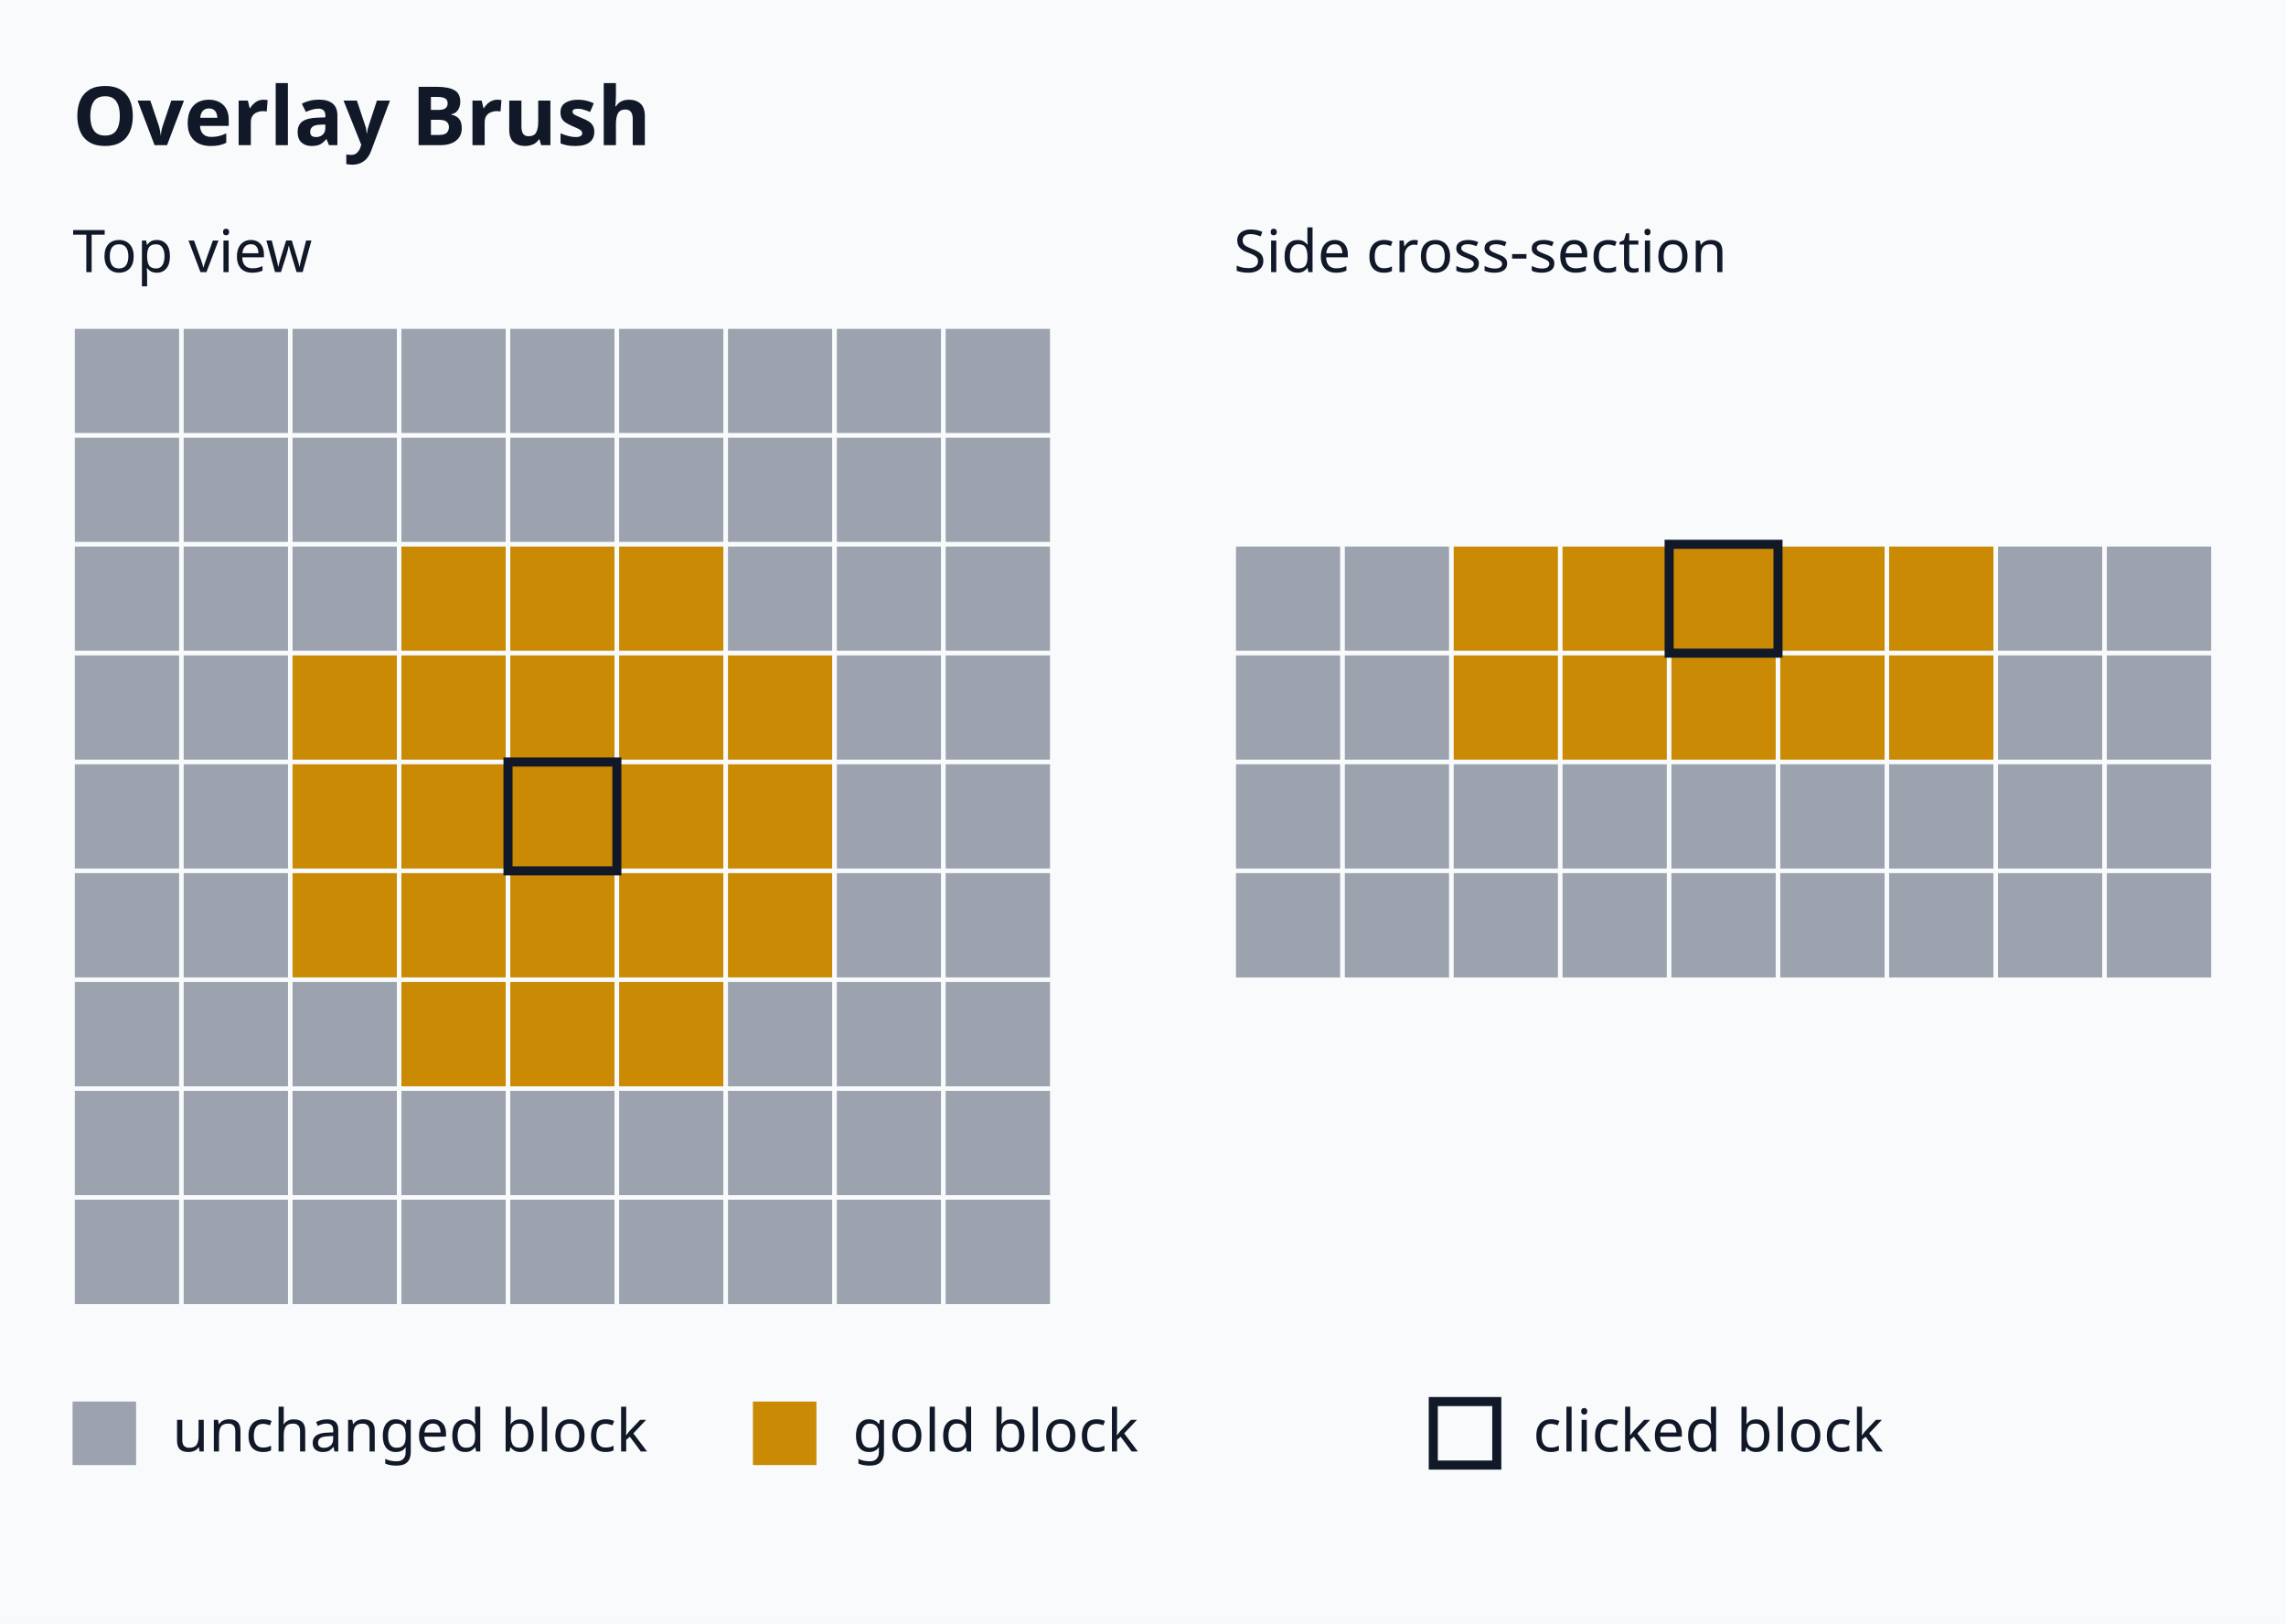
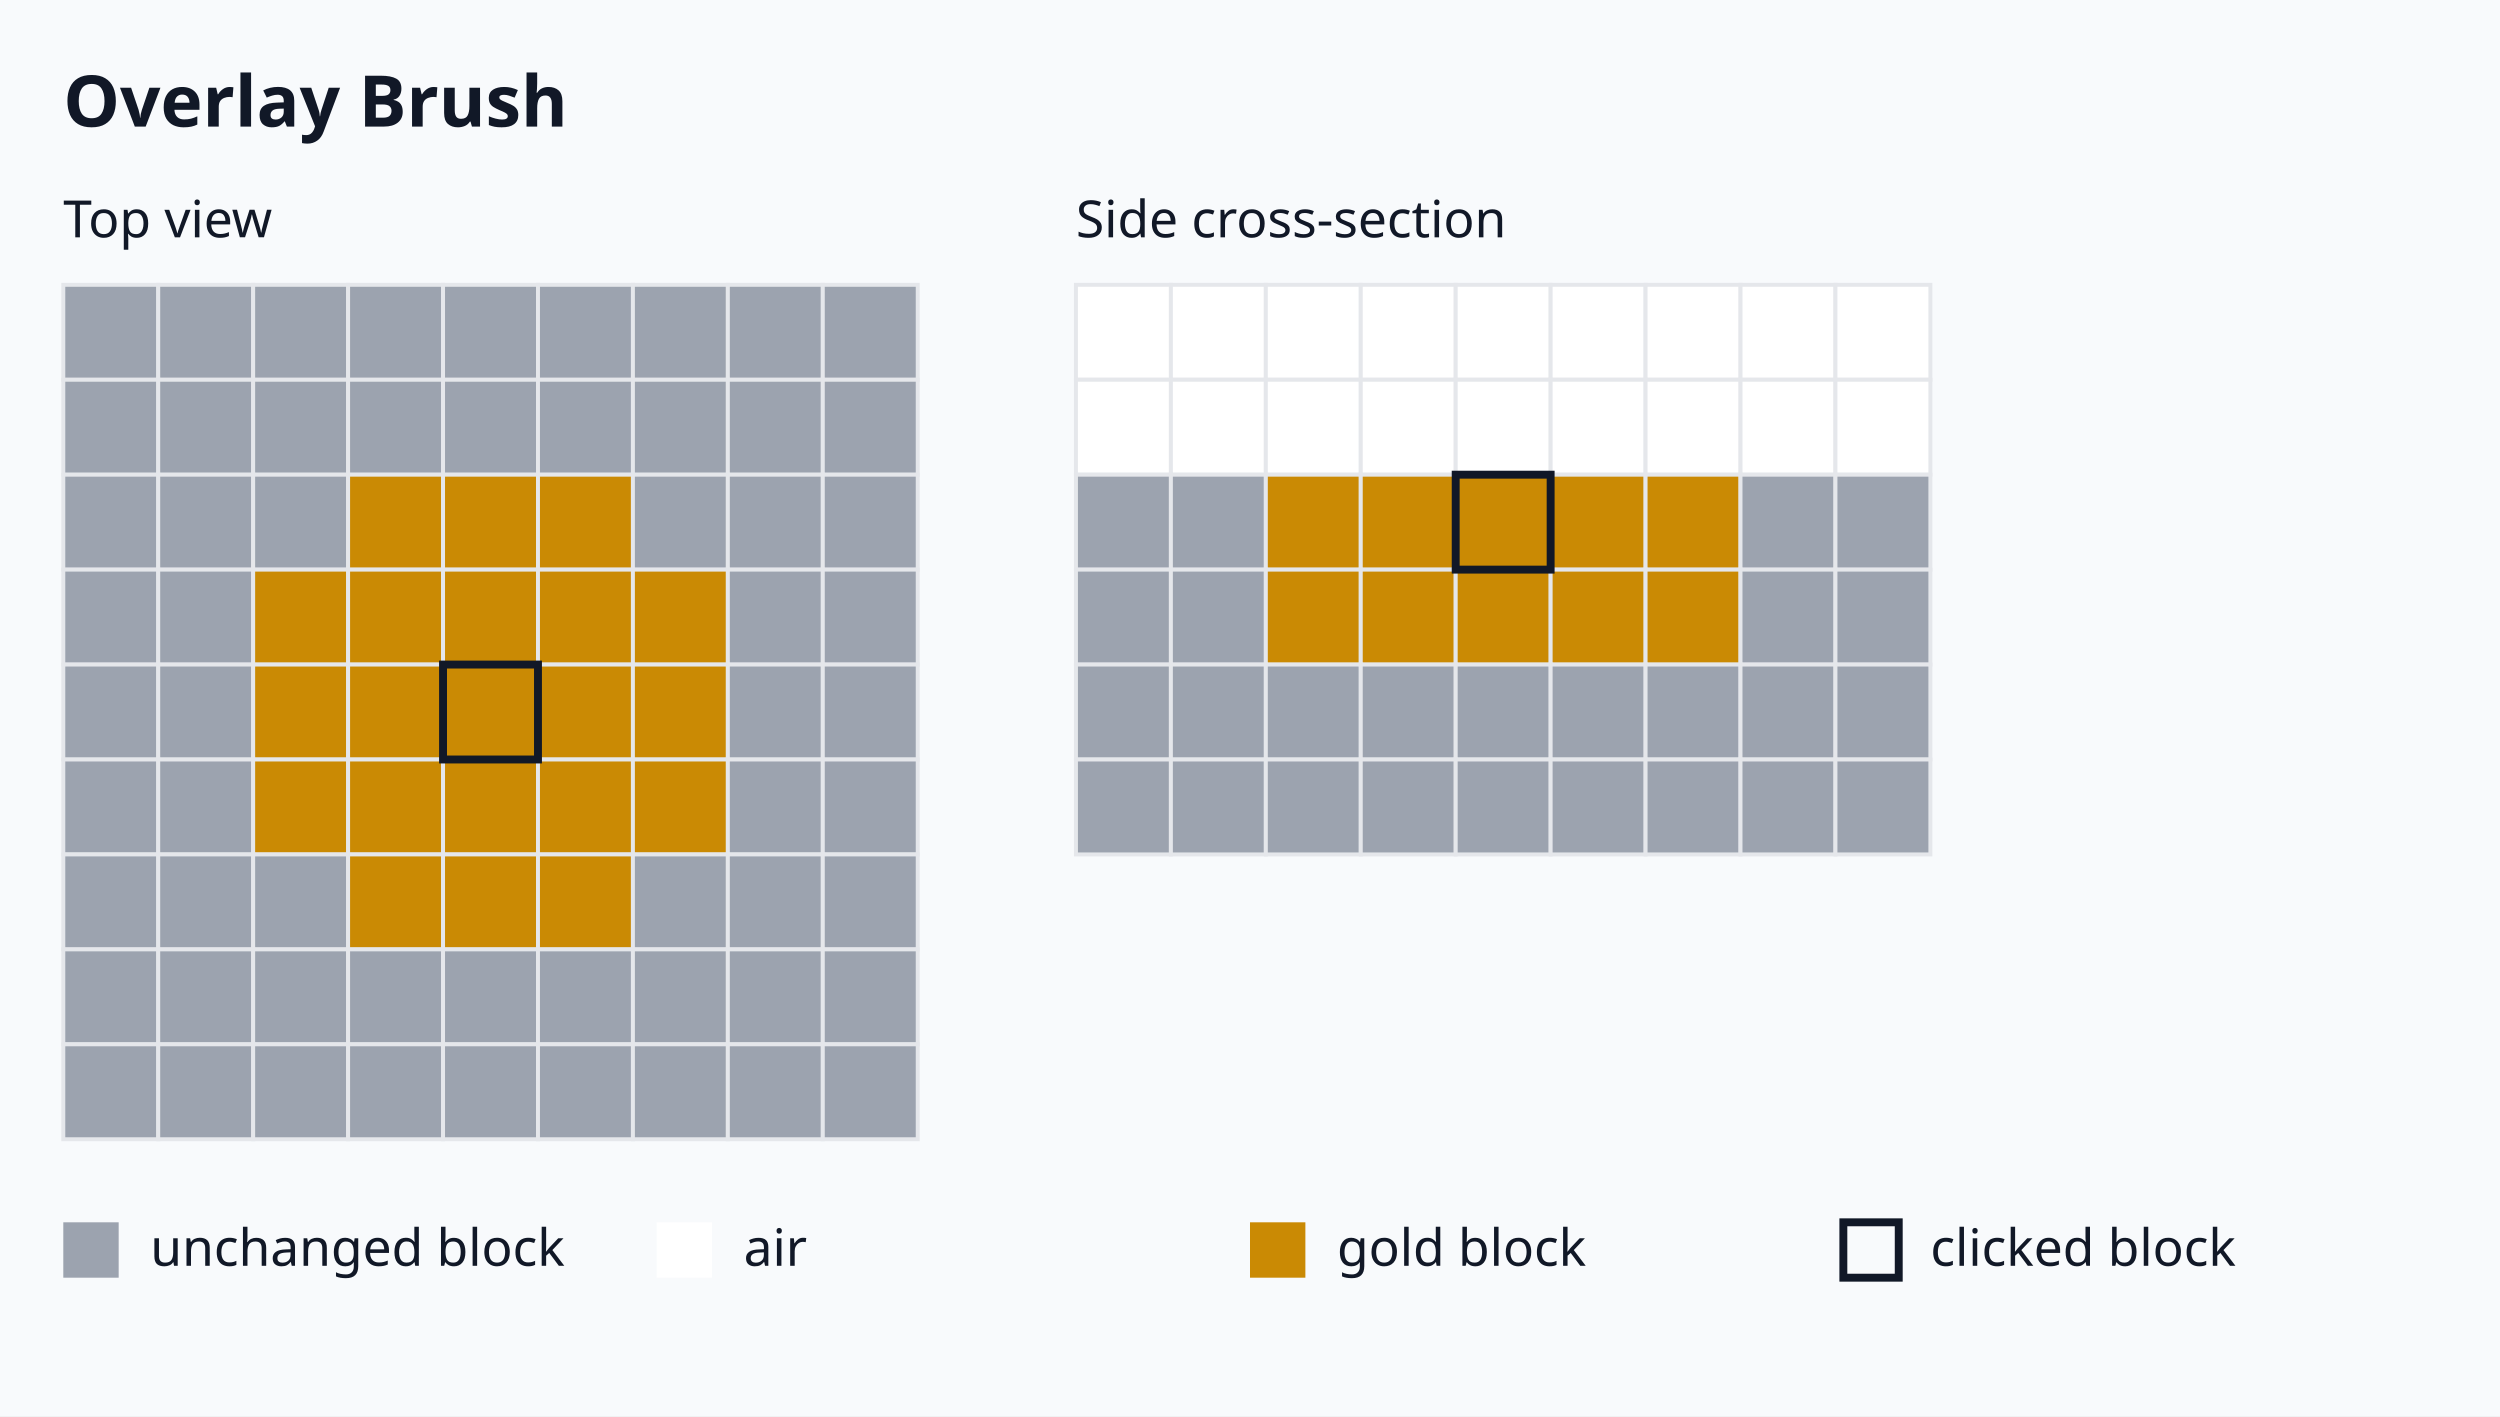
- <svg xmlns="http://www.w3.org/2000/svg" width="504" height="358" viewBox="0 0 504 358">
-   <rect x="0" y="0" width="504" height="358" fill="#f8fafc" stroke="none" stroke-width="0" />
+ <svg xmlns="http://www.w3.org/2000/svg" width="632" height="358" viewBox="0 0 632 358">
+   <rect x="0" y="0" width="632" height="358" fill="#f8fafc" stroke="none" stroke-width="0" />
  <text x="16" y="32" font-family="sans-serif" font-size="18" font-weight="bold" fill="#111827">Overlay Brush</text>
  <text x="16" y="60" font-family="sans-serif" font-size="13" font-weight="normal" fill="#111827">Top view</text>
  <text x="272" y="60" font-family="sans-serif" font-size="13" font-weight="normal" fill="#111827">Side cross-section</text>
-   <rect x="16" y="72" width="24" height="24" fill="#9ca3af" stroke="#f8fafc" stroke-width="1" />
-   <rect x="40" y="72" width="24" height="24" fill="#9ca3af" stroke="#f8fafc" stroke-width="1" />
-   <rect x="64" y="72" width="24" height="24" fill="#9ca3af" stroke="#f8fafc" stroke-width="1" />
-   <rect x="88" y="72" width="24" height="24" fill="#9ca3af" stroke="#f8fafc" stroke-width="1" />
-   <rect x="112" y="72" width="24" height="24" fill="#9ca3af" stroke="#f8fafc" stroke-width="1" />
-   <rect x="136" y="72" width="24" height="24" fill="#9ca3af" stroke="#f8fafc" stroke-width="1" />
-   <rect x="160" y="72" width="24" height="24" fill="#9ca3af" stroke="#f8fafc" stroke-width="1" />
-   <rect x="184" y="72" width="24" height="24" fill="#9ca3af" stroke="#f8fafc" stroke-width="1" />
-   <rect x="208" y="72" width="24" height="24" fill="#9ca3af" stroke="#f8fafc" stroke-width="1" />
-   <rect x="16" y="96" width="24" height="24" fill="#9ca3af" stroke="#f8fafc" stroke-width="1" />
-   <rect x="40" y="96" width="24" height="24" fill="#9ca3af" stroke="#f8fafc" stroke-width="1" />
-   <rect x="64" y="96" width="24" height="24" fill="#9ca3af" stroke="#f8fafc" stroke-width="1" />
-   <rect x="88" y="96" width="24" height="24" fill="#9ca3af" stroke="#f8fafc" stroke-width="1" />
-   <rect x="112" y="96" width="24" height="24" fill="#9ca3af" stroke="#f8fafc" stroke-width="1" />
-   <rect x="136" y="96" width="24" height="24" fill="#9ca3af" stroke="#f8fafc" stroke-width="1" />
-   <rect x="160" y="96" width="24" height="24" fill="#9ca3af" stroke="#f8fafc" stroke-width="1" />
-   <rect x="184" y="96" width="24" height="24" fill="#9ca3af" stroke="#f8fafc" stroke-width="1" />
-   <rect x="208" y="96" width="24" height="24" fill="#9ca3af" stroke="#f8fafc" stroke-width="1" />
-   <rect x="16" y="120" width="24" height="24" fill="#9ca3af" stroke="#f8fafc" stroke-width="1" />
-   <rect x="40" y="120" width="24" height="24" fill="#9ca3af" stroke="#f8fafc" stroke-width="1" />
-   <rect x="64" y="120" width="24" height="24" fill="#9ca3af" stroke="#f8fafc" stroke-width="1" />
-   <rect x="88" y="120" width="24" height="24" fill="#ca8a04" stroke="#f8fafc" stroke-width="1" />
-   <rect x="112" y="120" width="24" height="24" fill="#ca8a04" stroke="#f8fafc" stroke-width="1" />
-   <rect x="136" y="120" width="24" height="24" fill="#ca8a04" stroke="#f8fafc" stroke-width="1" />
-   <rect x="160" y="120" width="24" height="24" fill="#9ca3af" stroke="#f8fafc" stroke-width="1" />
-   <rect x="184" y="120" width="24" height="24" fill="#9ca3af" stroke="#f8fafc" stroke-width="1" />
-   <rect x="208" y="120" width="24" height="24" fill="#9ca3af" stroke="#f8fafc" stroke-width="1" />
-   <rect x="16" y="144" width="24" height="24" fill="#9ca3af" stroke="#f8fafc" stroke-width="1" />
-   <rect x="40" y="144" width="24" height="24" fill="#9ca3af" stroke="#f8fafc" stroke-width="1" />
-   <rect x="64" y="144" width="24" height="24" fill="#ca8a04" stroke="#f8fafc" stroke-width="1" />
-   <rect x="88" y="144" width="24" height="24" fill="#ca8a04" stroke="#f8fafc" stroke-width="1" />
-   <rect x="112" y="144" width="24" height="24" fill="#ca8a04" stroke="#f8fafc" stroke-width="1" />
-   <rect x="136" y="144" width="24" height="24" fill="#ca8a04" stroke="#f8fafc" stroke-width="1" />
-   <rect x="160" y="144" width="24" height="24" fill="#ca8a04" stroke="#f8fafc" stroke-width="1" />
-   <rect x="184" y="144" width="24" height="24" fill="#9ca3af" stroke="#f8fafc" stroke-width="1" />
-   <rect x="208" y="144" width="24" height="24" fill="#9ca3af" stroke="#f8fafc" stroke-width="1" />
-   <rect x="16" y="168" width="24" height="24" fill="#9ca3af" stroke="#f8fafc" stroke-width="1" />
-   <rect x="40" y="168" width="24" height="24" fill="#9ca3af" stroke="#f8fafc" stroke-width="1" />
-   <rect x="64" y="168" width="24" height="24" fill="#ca8a04" stroke="#f8fafc" stroke-width="1" />
-   <rect x="88" y="168" width="24" height="24" fill="#ca8a04" stroke="#f8fafc" stroke-width="1" />
-   <rect x="112" y="168" width="24" height="24" fill="#ca8a04" stroke="#f8fafc" stroke-width="1" />
-   <rect x="136" y="168" width="24" height="24" fill="#ca8a04" stroke="#f8fafc" stroke-width="1" />
-   <rect x="160" y="168" width="24" height="24" fill="#ca8a04" stroke="#f8fafc" stroke-width="1" />
-   <rect x="184" y="168" width="24" height="24" fill="#9ca3af" stroke="#f8fafc" stroke-width="1" />
-   <rect x="208" y="168" width="24" height="24" fill="#9ca3af" stroke="#f8fafc" stroke-width="1" />
-   <rect x="16" y="192" width="24" height="24" fill="#9ca3af" stroke="#f8fafc" stroke-width="1" />
-   <rect x="40" y="192" width="24" height="24" fill="#9ca3af" stroke="#f8fafc" stroke-width="1" />
-   <rect x="64" y="192" width="24" height="24" fill="#ca8a04" stroke="#f8fafc" stroke-width="1" />
-   <rect x="88" y="192" width="24" height="24" fill="#ca8a04" stroke="#f8fafc" stroke-width="1" />
-   <rect x="112" y="192" width="24" height="24" fill="#ca8a04" stroke="#f8fafc" stroke-width="1" />
-   <rect x="136" y="192" width="24" height="24" fill="#ca8a04" stroke="#f8fafc" stroke-width="1" />
-   <rect x="160" y="192" width="24" height="24" fill="#ca8a04" stroke="#f8fafc" stroke-width="1" />
-   <rect x="184" y="192" width="24" height="24" fill="#9ca3af" stroke="#f8fafc" stroke-width="1" />
-   <rect x="208" y="192" width="24" height="24" fill="#9ca3af" stroke="#f8fafc" stroke-width="1" />
-   <rect x="16" y="216" width="24" height="24" fill="#9ca3af" stroke="#f8fafc" stroke-width="1" />
-   <rect x="40" y="216" width="24" height="24" fill="#9ca3af" stroke="#f8fafc" stroke-width="1" />
-   <rect x="64" y="216" width="24" height="24" fill="#9ca3af" stroke="#f8fafc" stroke-width="1" />
-   <rect x="88" y="216" width="24" height="24" fill="#ca8a04" stroke="#f8fafc" stroke-width="1" />
-   <rect x="112" y="216" width="24" height="24" fill="#ca8a04" stroke="#f8fafc" stroke-width="1" />
-   <rect x="136" y="216" width="24" height="24" fill="#ca8a04" stroke="#f8fafc" stroke-width="1" />
-   <rect x="160" y="216" width="24" height="24" fill="#9ca3af" stroke="#f8fafc" stroke-width="1" />
-   <rect x="184" y="216" width="24" height="24" fill="#9ca3af" stroke="#f8fafc" stroke-width="1" />
-   <rect x="208" y="216" width="24" height="24" fill="#9ca3af" stroke="#f8fafc" stroke-width="1" />
-   <rect x="16" y="240" width="24" height="24" fill="#9ca3af" stroke="#f8fafc" stroke-width="1" />
-   <rect x="40" y="240" width="24" height="24" fill="#9ca3af" stroke="#f8fafc" stroke-width="1" />
-   <rect x="64" y="240" width="24" height="24" fill="#9ca3af" stroke="#f8fafc" stroke-width="1" />
-   <rect x="88" y="240" width="24" height="24" fill="#9ca3af" stroke="#f8fafc" stroke-width="1" />
-   <rect x="112" y="240" width="24" height="24" fill="#9ca3af" stroke="#f8fafc" stroke-width="1" />
-   <rect x="136" y="240" width="24" height="24" fill="#9ca3af" stroke="#f8fafc" stroke-width="1" />
-   <rect x="160" y="240" width="24" height="24" fill="#9ca3af" stroke="#f8fafc" stroke-width="1" />
-   <rect x="184" y="240" width="24" height="24" fill="#9ca3af" stroke="#f8fafc" stroke-width="1" />
-   <rect x="208" y="240" width="24" height="24" fill="#9ca3af" stroke="#f8fafc" stroke-width="1" />
-   <rect x="16" y="264" width="24" height="24" fill="#9ca3af" stroke="#f8fafc" stroke-width="1" />
-   <rect x="40" y="264" width="24" height="24" fill="#9ca3af" stroke="#f8fafc" stroke-width="1" />
-   <rect x="64" y="264" width="24" height="24" fill="#9ca3af" stroke="#f8fafc" stroke-width="1" />
-   <rect x="88" y="264" width="24" height="24" fill="#9ca3af" stroke="#f8fafc" stroke-width="1" />
-   <rect x="112" y="264" width="24" height="24" fill="#9ca3af" stroke="#f8fafc" stroke-width="1" />
-   <rect x="136" y="264" width="24" height="24" fill="#9ca3af" stroke="#f8fafc" stroke-width="1" />
-   <rect x="160" y="264" width="24" height="24" fill="#9ca3af" stroke="#f8fafc" stroke-width="1" />
-   <rect x="184" y="264" width="24" height="24" fill="#9ca3af" stroke="#f8fafc" stroke-width="1" />
-   <rect x="208" y="264" width="24" height="24" fill="#9ca3af" stroke="#f8fafc" stroke-width="1" />
+   <rect x="16" y="72" width="24" height="24" fill="#9ca3af" stroke="#e5e7eb" stroke-width="1" />
+   <rect x="40" y="72" width="24" height="24" fill="#9ca3af" stroke="#e5e7eb" stroke-width="1" />
+   <rect x="64" y="72" width="24" height="24" fill="#9ca3af" stroke="#e5e7eb" stroke-width="1" />
+   <rect x="88" y="72" width="24" height="24" fill="#9ca3af" stroke="#e5e7eb" stroke-width="1" />
+   <rect x="112" y="72" width="24" height="24" fill="#9ca3af" stroke="#e5e7eb" stroke-width="1" />
+   <rect x="136" y="72" width="24" height="24" fill="#9ca3af" stroke="#e5e7eb" stroke-width="1" />
+   <rect x="160" y="72" width="24" height="24" fill="#9ca3af" stroke="#e5e7eb" stroke-width="1" />
+   <rect x="184" y="72" width="24" height="24" fill="#9ca3af" stroke="#e5e7eb" stroke-width="1" />
+   <rect x="208" y="72" width="24" height="24" fill="#9ca3af" stroke="#e5e7eb" stroke-width="1" />
+   <rect x="16" y="96" width="24" height="24" fill="#9ca3af" stroke="#e5e7eb" stroke-width="1" />
+   <rect x="40" y="96" width="24" height="24" fill="#9ca3af" stroke="#e5e7eb" stroke-width="1" />
+   <rect x="64" y="96" width="24" height="24" fill="#9ca3af" stroke="#e5e7eb" stroke-width="1" />
+   <rect x="88" y="96" width="24" height="24" fill="#9ca3af" stroke="#e5e7eb" stroke-width="1" />
+   <rect x="112" y="96" width="24" height="24" fill="#9ca3af" stroke="#e5e7eb" stroke-width="1" />
+   <rect x="136" y="96" width="24" height="24" fill="#9ca3af" stroke="#e5e7eb" stroke-width="1" />
+   <rect x="160" y="96" width="24" height="24" fill="#9ca3af" stroke="#e5e7eb" stroke-width="1" />
+   <rect x="184" y="96" width="24" height="24" fill="#9ca3af" stroke="#e5e7eb" stroke-width="1" />
+   <rect x="208" y="96" width="24" height="24" fill="#9ca3af" stroke="#e5e7eb" stroke-width="1" />
+   <rect x="16" y="120" width="24" height="24" fill="#9ca3af" stroke="#e5e7eb" stroke-width="1" />
+   <rect x="40" y="120" width="24" height="24" fill="#9ca3af" stroke="#e5e7eb" stroke-width="1" />
+   <rect x="64" y="120" width="24" height="24" fill="#9ca3af" stroke="#e5e7eb" stroke-width="1" />
+   <rect x="88" y="120" width="24" height="24" fill="#ca8a04" stroke="#e5e7eb" stroke-width="1" />
+   <rect x="112" y="120" width="24" height="24" fill="#ca8a04" stroke="#e5e7eb" stroke-width="1" />
+   <rect x="136" y="120" width="24" height="24" fill="#ca8a04" stroke="#e5e7eb" stroke-width="1" />
+   <rect x="160" y="120" width="24" height="24" fill="#9ca3af" stroke="#e5e7eb" stroke-width="1" />
+   <rect x="184" y="120" width="24" height="24" fill="#9ca3af" stroke="#e5e7eb" stroke-width="1" />
+   <rect x="208" y="120" width="24" height="24" fill="#9ca3af" stroke="#e5e7eb" stroke-width="1" />
+   <rect x="16" y="144" width="24" height="24" fill="#9ca3af" stroke="#e5e7eb" stroke-width="1" />
+   <rect x="40" y="144" width="24" height="24" fill="#9ca3af" stroke="#e5e7eb" stroke-width="1" />
+   <rect x="64" y="144" width="24" height="24" fill="#ca8a04" stroke="#e5e7eb" stroke-width="1" />
+   <rect x="88" y="144" width="24" height="24" fill="#ca8a04" stroke="#e5e7eb" stroke-width="1" />
+   <rect x="112" y="144" width="24" height="24" fill="#ca8a04" stroke="#e5e7eb" stroke-width="1" />
+   <rect x="136" y="144" width="24" height="24" fill="#ca8a04" stroke="#e5e7eb" stroke-width="1" />
+   <rect x="160" y="144" width="24" height="24" fill="#ca8a04" stroke="#e5e7eb" stroke-width="1" />
+   <rect x="184" y="144" width="24" height="24" fill="#9ca3af" stroke="#e5e7eb" stroke-width="1" />
+   <rect x="208" y="144" width="24" height="24" fill="#9ca3af" stroke="#e5e7eb" stroke-width="1" />
+   <rect x="16" y="168" width="24" height="24" fill="#9ca3af" stroke="#e5e7eb" stroke-width="1" />
+   <rect x="40" y="168" width="24" height="24" fill="#9ca3af" stroke="#e5e7eb" stroke-width="1" />
+   <rect x="64" y="168" width="24" height="24" fill="#ca8a04" stroke="#e5e7eb" stroke-width="1" />
+   <rect x="88" y="168" width="24" height="24" fill="#ca8a04" stroke="#e5e7eb" stroke-width="1" />
+   <rect x="112" y="168" width="24" height="24" fill="#ca8a04" stroke="#e5e7eb" stroke-width="1" />
+   <rect x="136" y="168" width="24" height="24" fill="#ca8a04" stroke="#e5e7eb" stroke-width="1" />
+   <rect x="160" y="168" width="24" height="24" fill="#ca8a04" stroke="#e5e7eb" stroke-width="1" />
+   <rect x="184" y="168" width="24" height="24" fill="#9ca3af" stroke="#e5e7eb" stroke-width="1" />
+   <rect x="208" y="168" width="24" height="24" fill="#9ca3af" stroke="#e5e7eb" stroke-width="1" />
+   <rect x="16" y="192" width="24" height="24" fill="#9ca3af" stroke="#e5e7eb" stroke-width="1" />
+   <rect x="40" y="192" width="24" height="24" fill="#9ca3af" stroke="#e5e7eb" stroke-width="1" />
+   <rect x="64" y="192" width="24" height="24" fill="#ca8a04" stroke="#e5e7eb" stroke-width="1" />
+   <rect x="88" y="192" width="24" height="24" fill="#ca8a04" stroke="#e5e7eb" stroke-width="1" />
+   <rect x="112" y="192" width="24" height="24" fill="#ca8a04" stroke="#e5e7eb" stroke-width="1" />
+   <rect x="136" y="192" width="24" height="24" fill="#ca8a04" stroke="#e5e7eb" stroke-width="1" />
+   <rect x="160" y="192" width="24" height="24" fill="#ca8a04" stroke="#e5e7eb" stroke-width="1" />
+   <rect x="184" y="192" width="24" height="24" fill="#9ca3af" stroke="#e5e7eb" stroke-width="1" />
+   <rect x="208" y="192" width="24" height="24" fill="#9ca3af" stroke="#e5e7eb" stroke-width="1" />
+   <rect x="16" y="216" width="24" height="24" fill="#9ca3af" stroke="#e5e7eb" stroke-width="1" />
+   <rect x="40" y="216" width="24" height="24" fill="#9ca3af" stroke="#e5e7eb" stroke-width="1" />
+   <rect x="64" y="216" width="24" height="24" fill="#9ca3af" stroke="#e5e7eb" stroke-width="1" />
+   <rect x="88" y="216" width="24" height="24" fill="#ca8a04" stroke="#e5e7eb" stroke-width="1" />
+   <rect x="112" y="216" width="24" height="24" fill="#ca8a04" stroke="#e5e7eb" stroke-width="1" />
+   <rect x="136" y="216" width="24" height="24" fill="#ca8a04" stroke="#e5e7eb" stroke-width="1" />
+   <rect x="160" y="216" width="24" height="24" fill="#9ca3af" stroke="#e5e7eb" stroke-width="1" />
+   <rect x="184" y="216" width="24" height="24" fill="#9ca3af" stroke="#e5e7eb" stroke-width="1" />
+   <rect x="208" y="216" width="24" height="24" fill="#9ca3af" stroke="#e5e7eb" stroke-width="1" />
+   <rect x="16" y="240" width="24" height="24" fill="#9ca3af" stroke="#e5e7eb" stroke-width="1" />
+   <rect x="40" y="240" width="24" height="24" fill="#9ca3af" stroke="#e5e7eb" stroke-width="1" />
+   <rect x="64" y="240" width="24" height="24" fill="#9ca3af" stroke="#e5e7eb" stroke-width="1" />
+   <rect x="88" y="240" width="24" height="24" fill="#9ca3af" stroke="#e5e7eb" stroke-width="1" />
+   <rect x="112" y="240" width="24" height="24" fill="#9ca3af" stroke="#e5e7eb" stroke-width="1" />
+   <rect x="136" y="240" width="24" height="24" fill="#9ca3af" stroke="#e5e7eb" stroke-width="1" />
+   <rect x="160" y="240" width="24" height="24" fill="#9ca3af" stroke="#e5e7eb" stroke-width="1" />
+   <rect x="184" y="240" width="24" height="24" fill="#9ca3af" stroke="#e5e7eb" stroke-width="1" />
+   <rect x="208" y="240" width="24" height="24" fill="#9ca3af" stroke="#e5e7eb" stroke-width="1" />
+   <rect x="16" y="264" width="24" height="24" fill="#9ca3af" stroke="#e5e7eb" stroke-width="1" />
+   <rect x="40" y="264" width="24" height="24" fill="#9ca3af" stroke="#e5e7eb" stroke-width="1" />
+   <rect x="64" y="264" width="24" height="24" fill="#9ca3af" stroke="#e5e7eb" stroke-width="1" />
+   <rect x="88" y="264" width="24" height="24" fill="#9ca3af" stroke="#e5e7eb" stroke-width="1" />
+   <rect x="112" y="264" width="24" height="24" fill="#9ca3af" stroke="#e5e7eb" stroke-width="1" />
+   <rect x="136" y="264" width="24" height="24" fill="#9ca3af" stroke="#e5e7eb" stroke-width="1" />
+   <rect x="160" y="264" width="24" height="24" fill="#9ca3af" stroke="#e5e7eb" stroke-width="1" />
+   <rect x="184" y="264" width="24" height="24" fill="#9ca3af" stroke="#e5e7eb" stroke-width="1" />
+   <rect x="208" y="264" width="24" height="24" fill="#9ca3af" stroke="#e5e7eb" stroke-width="1" />
  <rect x="112" y="168" width="24" height="24" fill="none" stroke="#111827" stroke-width="2" />
-   <rect x="272" y="120" width="24" height="24" fill="#9ca3af" stroke="#f8fafc" stroke-width="1" />
-   <rect x="296" y="120" width="24" height="24" fill="#9ca3af" stroke="#f8fafc" stroke-width="1" />
-   <rect x="320" y="120" width="24" height="24" fill="#ca8a04" stroke="#f8fafc" stroke-width="1" />
-   <rect x="344" y="120" width="24" height="24" fill="#ca8a04" stroke="#f8fafc" stroke-width="1" />
-   <rect x="368" y="120" width="24" height="24" fill="#ca8a04" stroke="#f8fafc" stroke-width="1" />
-   <rect x="392" y="120" width="24" height="24" fill="#ca8a04" stroke="#f8fafc" stroke-width="1" />
-   <rect x="416" y="120" width="24" height="24" fill="#ca8a04" stroke="#f8fafc" stroke-width="1" />
-   <rect x="440" y="120" width="24" height="24" fill="#9ca3af" stroke="#f8fafc" stroke-width="1" />
-   <rect x="464" y="120" width="24" height="24" fill="#9ca3af" stroke="#f8fafc" stroke-width="1" />
-   <rect x="272" y="144" width="24" height="24" fill="#9ca3af" stroke="#f8fafc" stroke-width="1" />
-   <rect x="296" y="144" width="24" height="24" fill="#9ca3af" stroke="#f8fafc" stroke-width="1" />
-   <rect x="320" y="144" width="24" height="24" fill="#ca8a04" stroke="#f8fafc" stroke-width="1" />
-   <rect x="344" y="144" width="24" height="24" fill="#ca8a04" stroke="#f8fafc" stroke-width="1" />
-   <rect x="368" y="144" width="24" height="24" fill="#ca8a04" stroke="#f8fafc" stroke-width="1" />
-   <rect x="392" y="144" width="24" height="24" fill="#ca8a04" stroke="#f8fafc" stroke-width="1" />
-   <rect x="416" y="144" width="24" height="24" fill="#ca8a04" stroke="#f8fafc" stroke-width="1" />
-   <rect x="440" y="144" width="24" height="24" fill="#9ca3af" stroke="#f8fafc" stroke-width="1" />
-   <rect x="464" y="144" width="24" height="24" fill="#9ca3af" stroke="#f8fafc" stroke-width="1" />
-   <rect x="272" y="168" width="24" height="24" fill="#9ca3af" stroke="#f8fafc" stroke-width="1" />
-   <rect x="296" y="168" width="24" height="24" fill="#9ca3af" stroke="#f8fafc" stroke-width="1" />
-   <rect x="320" y="168" width="24" height="24" fill="#9ca3af" stroke="#f8fafc" stroke-width="1" />
-   <rect x="344" y="168" width="24" height="24" fill="#9ca3af" stroke="#f8fafc" stroke-width="1" />
-   <rect x="368" y="168" width="24" height="24" fill="#9ca3af" stroke="#f8fafc" stroke-width="1" />
-   <rect x="392" y="168" width="24" height="24" fill="#9ca3af" stroke="#f8fafc" stroke-width="1" />
-   <rect x="416" y="168" width="24" height="24" fill="#9ca3af" stroke="#f8fafc" stroke-width="1" />
-   <rect x="440" y="168" width="24" height="24" fill="#9ca3af" stroke="#f8fafc" stroke-width="1" />
-   <rect x="464" y="168" width="24" height="24" fill="#9ca3af" stroke="#f8fafc" stroke-width="1" />
-   <rect x="272" y="192" width="24" height="24" fill="#9ca3af" stroke="#f8fafc" stroke-width="1" />
-   <rect x="296" y="192" width="24" height="24" fill="#9ca3af" stroke="#f8fafc" stroke-width="1" />
-   <rect x="320" y="192" width="24" height="24" fill="#9ca3af" stroke="#f8fafc" stroke-width="1" />
-   <rect x="344" y="192" width="24" height="24" fill="#9ca3af" stroke="#f8fafc" stroke-width="1" />
-   <rect x="368" y="192" width="24" height="24" fill="#9ca3af" stroke="#f8fafc" stroke-width="1" />
-   <rect x="392" y="192" width="24" height="24" fill="#9ca3af" stroke="#f8fafc" stroke-width="1" />
-   <rect x="416" y="192" width="24" height="24" fill="#9ca3af" stroke="#f8fafc" stroke-width="1" />
-   <rect x="440" y="192" width="24" height="24" fill="#9ca3af" stroke="#f8fafc" stroke-width="1" />
-   <rect x="464" y="192" width="24" height="24" fill="#9ca3af" stroke="#f8fafc" stroke-width="1" />
+   <rect x="272" y="72" width="24" height="24" fill="#ffffff" stroke="#e5e7eb" stroke-width="1" />
+   <rect x="296" y="72" width="24" height="24" fill="#ffffff" stroke="#e5e7eb" stroke-width="1" />
+   <rect x="320" y="72" width="24" height="24" fill="#ffffff" stroke="#e5e7eb" stroke-width="1" />
+   <rect x="344" y="72" width="24" height="24" fill="#ffffff" stroke="#e5e7eb" stroke-width="1" />
+   <rect x="368" y="72" width="24" height="24" fill="#ffffff" stroke="#e5e7eb" stroke-width="1" />
+   <rect x="392" y="72" width="24" height="24" fill="#ffffff" stroke="#e5e7eb" stroke-width="1" />
+   <rect x="416" y="72" width="24" height="24" fill="#ffffff" stroke="#e5e7eb" stroke-width="1" />
+   <rect x="440" y="72" width="24" height="24" fill="#ffffff" stroke="#e5e7eb" stroke-width="1" />
+   <rect x="464" y="72" width="24" height="24" fill="#ffffff" stroke="#e5e7eb" stroke-width="1" />
+   <rect x="272" y="96" width="24" height="24" fill="#ffffff" stroke="#e5e7eb" stroke-width="1" />
+   <rect x="296" y="96" width="24" height="24" fill="#ffffff" stroke="#e5e7eb" stroke-width="1" />
+   <rect x="320" y="96" width="24" height="24" fill="#ffffff" stroke="#e5e7eb" stroke-width="1" />
+   <rect x="344" y="96" width="24" height="24" fill="#ffffff" stroke="#e5e7eb" stroke-width="1" />
+   <rect x="368" y="96" width="24" height="24" fill="#ffffff" stroke="#e5e7eb" stroke-width="1" />
+   <rect x="392" y="96" width="24" height="24" fill="#ffffff" stroke="#e5e7eb" stroke-width="1" />
+   <rect x="416" y="96" width="24" height="24" fill="#ffffff" stroke="#e5e7eb" stroke-width="1" />
+   <rect x="440" y="96" width="24" height="24" fill="#ffffff" stroke="#e5e7eb" stroke-width="1" />
+   <rect x="464" y="96" width="24" height="24" fill="#ffffff" stroke="#e5e7eb" stroke-width="1" />
+   <rect x="272" y="120" width="24" height="24" fill="#9ca3af" stroke="#e5e7eb" stroke-width="1" />
+   <rect x="296" y="120" width="24" height="24" fill="#9ca3af" stroke="#e5e7eb" stroke-width="1" />
+   <rect x="320" y="120" width="24" height="24" fill="#ca8a04" stroke="#e5e7eb" stroke-width="1" />
+   <rect x="344" y="120" width="24" height="24" fill="#ca8a04" stroke="#e5e7eb" stroke-width="1" />
+   <rect x="368" y="120" width="24" height="24" fill="#ca8a04" stroke="#e5e7eb" stroke-width="1" />
+   <rect x="392" y="120" width="24" height="24" fill="#ca8a04" stroke="#e5e7eb" stroke-width="1" />
+   <rect x="416" y="120" width="24" height="24" fill="#ca8a04" stroke="#e5e7eb" stroke-width="1" />
+   <rect x="440" y="120" width="24" height="24" fill="#9ca3af" stroke="#e5e7eb" stroke-width="1" />
+   <rect x="464" y="120" width="24" height="24" fill="#9ca3af" stroke="#e5e7eb" stroke-width="1" />
+   <rect x="272" y="144" width="24" height="24" fill="#9ca3af" stroke="#e5e7eb" stroke-width="1" />
+   <rect x="296" y="144" width="24" height="24" fill="#9ca3af" stroke="#e5e7eb" stroke-width="1" />
+   <rect x="320" y="144" width="24" height="24" fill="#ca8a04" stroke="#e5e7eb" stroke-width="1" />
+   <rect x="344" y="144" width="24" height="24" fill="#ca8a04" stroke="#e5e7eb" stroke-width="1" />
+   <rect x="368" y="144" width="24" height="24" fill="#ca8a04" stroke="#e5e7eb" stroke-width="1" />
+   <rect x="392" y="144" width="24" height="24" fill="#ca8a04" stroke="#e5e7eb" stroke-width="1" />
+   <rect x="416" y="144" width="24" height="24" fill="#ca8a04" stroke="#e5e7eb" stroke-width="1" />
+   <rect x="440" y="144" width="24" height="24" fill="#9ca3af" stroke="#e5e7eb" stroke-width="1" />
+   <rect x="464" y="144" width="24" height="24" fill="#9ca3af" stroke="#e5e7eb" stroke-width="1" />
+   <rect x="272" y="168" width="24" height="24" fill="#9ca3af" stroke="#e5e7eb" stroke-width="1" />
+   <rect x="296" y="168" width="24" height="24" fill="#9ca3af" stroke="#e5e7eb" stroke-width="1" />
+   <rect x="320" y="168" width="24" height="24" fill="#9ca3af" stroke="#e5e7eb" stroke-width="1" />
+   <rect x="344" y="168" width="24" height="24" fill="#9ca3af" stroke="#e5e7eb" stroke-width="1" />
+   <rect x="368" y="168" width="24" height="24" fill="#9ca3af" stroke="#e5e7eb" stroke-width="1" />
+   <rect x="392" y="168" width="24" height="24" fill="#9ca3af" stroke="#e5e7eb" stroke-width="1" />
+   <rect x="416" y="168" width="24" height="24" fill="#9ca3af" stroke="#e5e7eb" stroke-width="1" />
+   <rect x="440" y="168" width="24" height="24" fill="#9ca3af" stroke="#e5e7eb" stroke-width="1" />
+   <rect x="464" y="168" width="24" height="24" fill="#9ca3af" stroke="#e5e7eb" stroke-width="1" />
+   <rect x="272" y="192" width="24" height="24" fill="#9ca3af" stroke="#e5e7eb" stroke-width="1" />
+   <rect x="296" y="192" width="24" height="24" fill="#9ca3af" stroke="#e5e7eb" stroke-width="1" />
+   <rect x="320" y="192" width="24" height="24" fill="#9ca3af" stroke="#e5e7eb" stroke-width="1" />
+   <rect x="344" y="192" width="24" height="24" fill="#9ca3af" stroke="#e5e7eb" stroke-width="1" />
+   <rect x="368" y="192" width="24" height="24" fill="#9ca3af" stroke="#e5e7eb" stroke-width="1" />
+   <rect x="392" y="192" width="24" height="24" fill="#9ca3af" stroke="#e5e7eb" stroke-width="1" />
+   <rect x="416" y="192" width="24" height="24" fill="#9ca3af" stroke="#e5e7eb" stroke-width="1" />
+   <rect x="440" y="192" width="24" height="24" fill="#9ca3af" stroke="#e5e7eb" stroke-width="1" />
+   <rect x="464" y="192" width="24" height="24" fill="#9ca3af" stroke="#e5e7eb" stroke-width="1" />
  <rect x="368" y="120" width="24" height="24" fill="none" stroke="#111827" stroke-width="2" />
  <rect x="16" y="309" width="14" height="14" fill="#9ca3af" stroke="none" stroke-width="0" />
  <text x="38" y="320" font-family="sans-serif" font-size="13" font-weight="normal" fill="#111827">unchanged block</text>
-   <rect x="166" y="309" width="14" height="14" fill="#ca8a04" stroke="none" stroke-width="0" />
-   <text x="188" y="320" font-family="sans-serif" font-size="13" font-weight="normal" fill="#111827">gold block</text>
-   <rect x="316" y="309" width="14" height="14" fill="#f8fafc" stroke="#111827" stroke-width="2" />
-   <text x="338" y="320" font-family="sans-serif" font-size="13" font-weight="normal" fill="#111827">clicked block</text>
+   <rect x="166" y="309" width="14" height="14" fill="#ffffff" stroke="none" stroke-width="0" />
+   <text x="188" y="320" font-family="sans-serif" font-size="13" font-weight="normal" fill="#111827">air</text>
+   <rect x="316" y="309" width="14" height="14" fill="#ca8a04" stroke="none" stroke-width="0" />
+   <text x="338" y="320" font-family="sans-serif" font-size="13" font-weight="normal" fill="#111827">gold block</text>
+   <rect x="466" y="309" width="14" height="14" fill="#f8fafc" stroke="#111827" stroke-width="2" />
+   <text x="488" y="320" font-family="sans-serif" font-size="13" font-weight="normal" fill="#111827">clicked block</text>
</svg>
